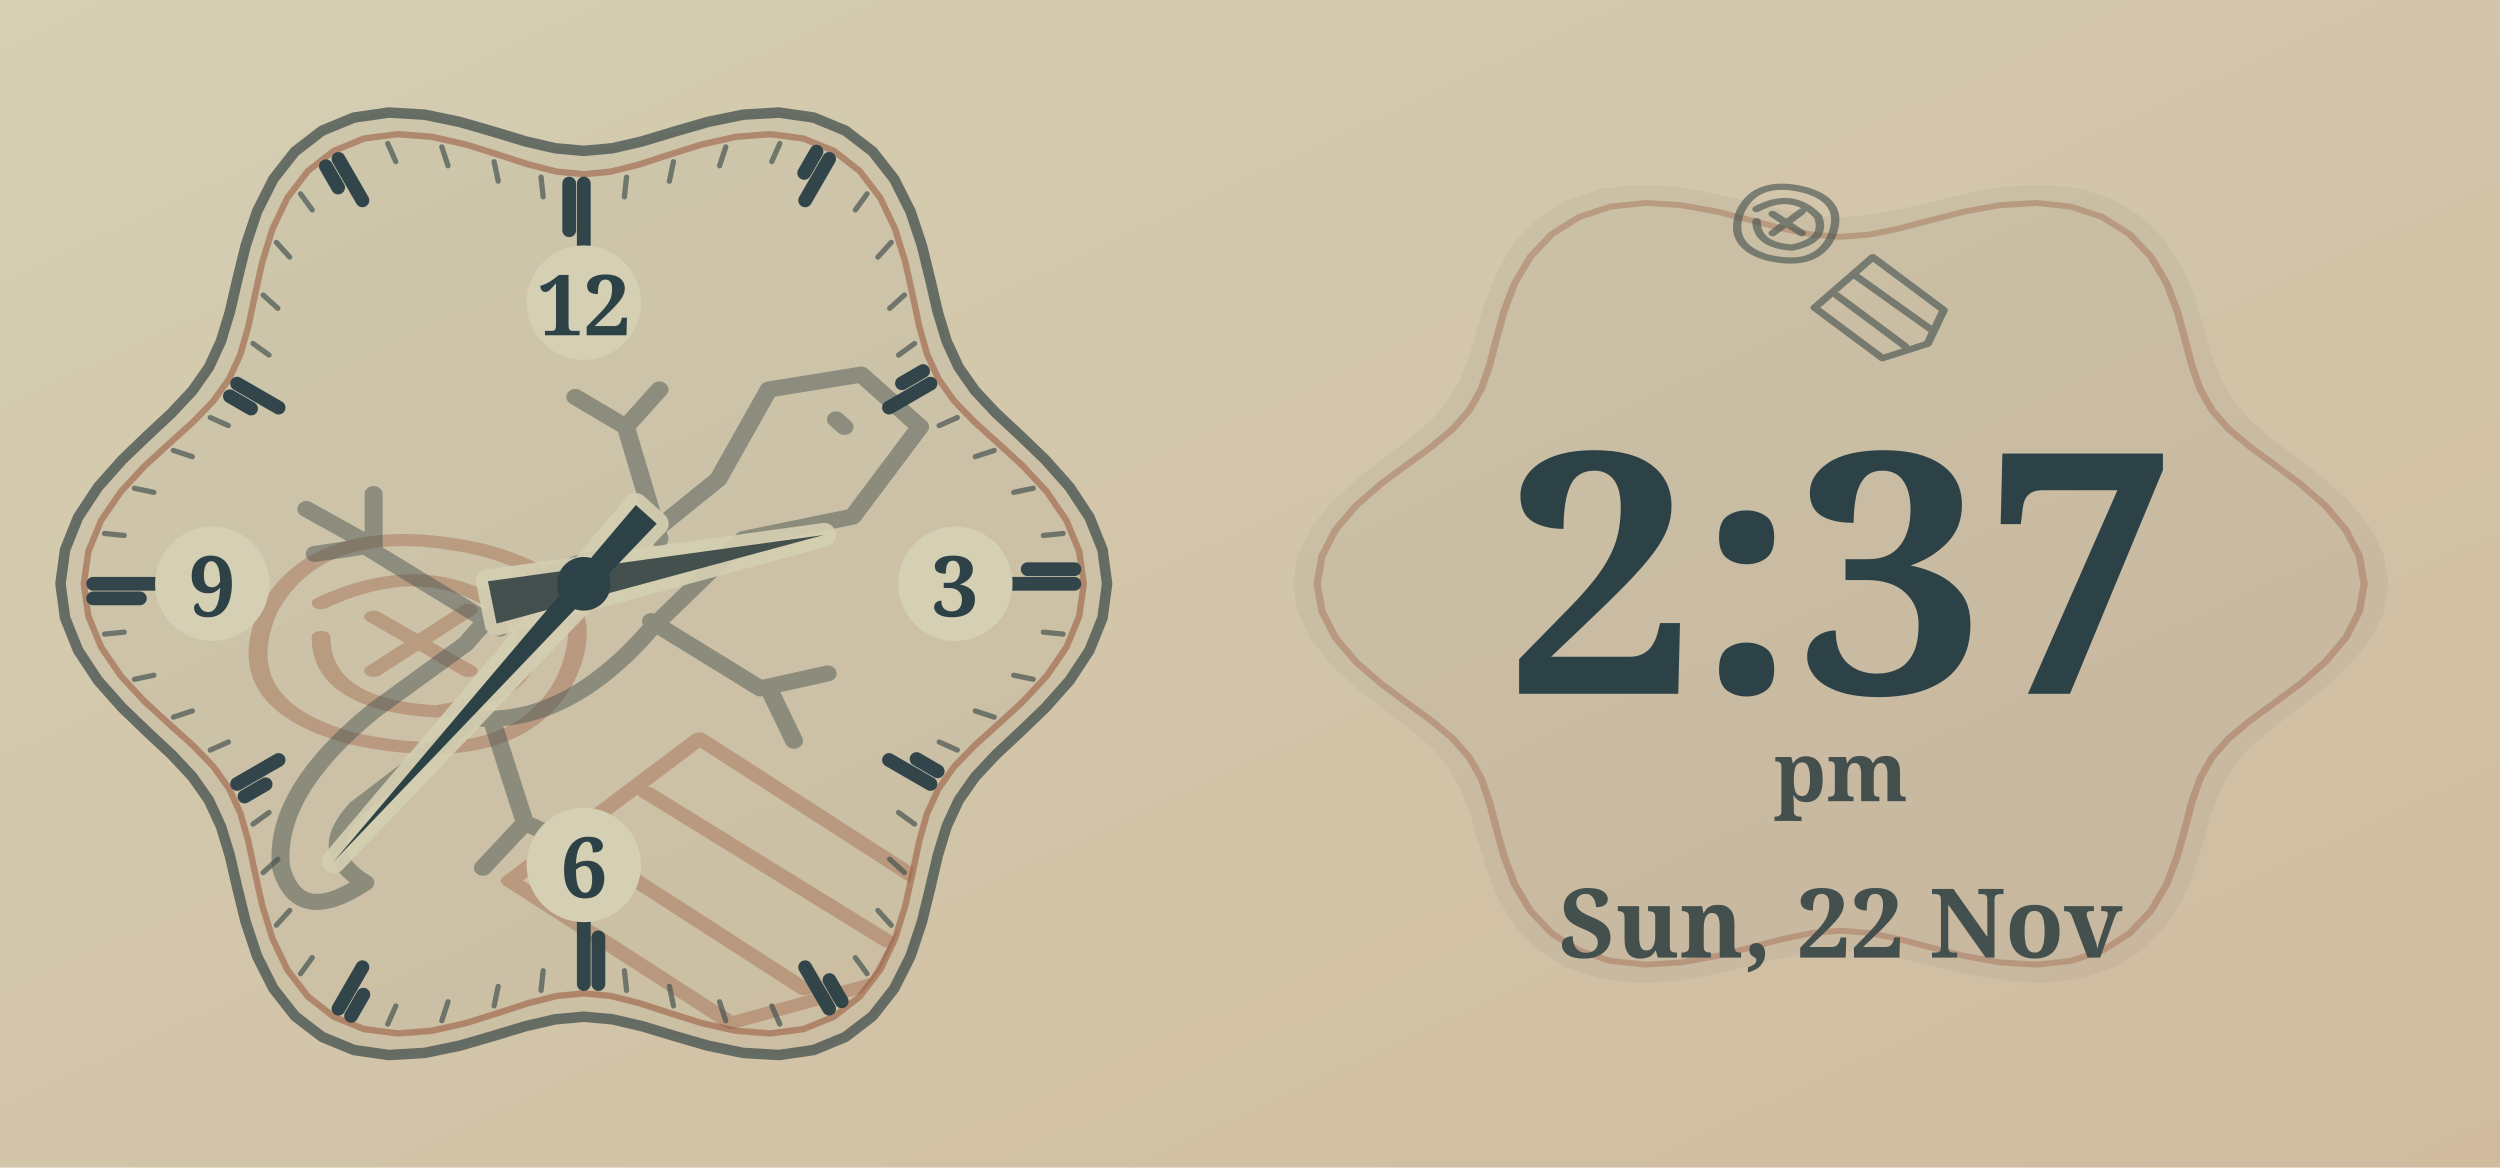
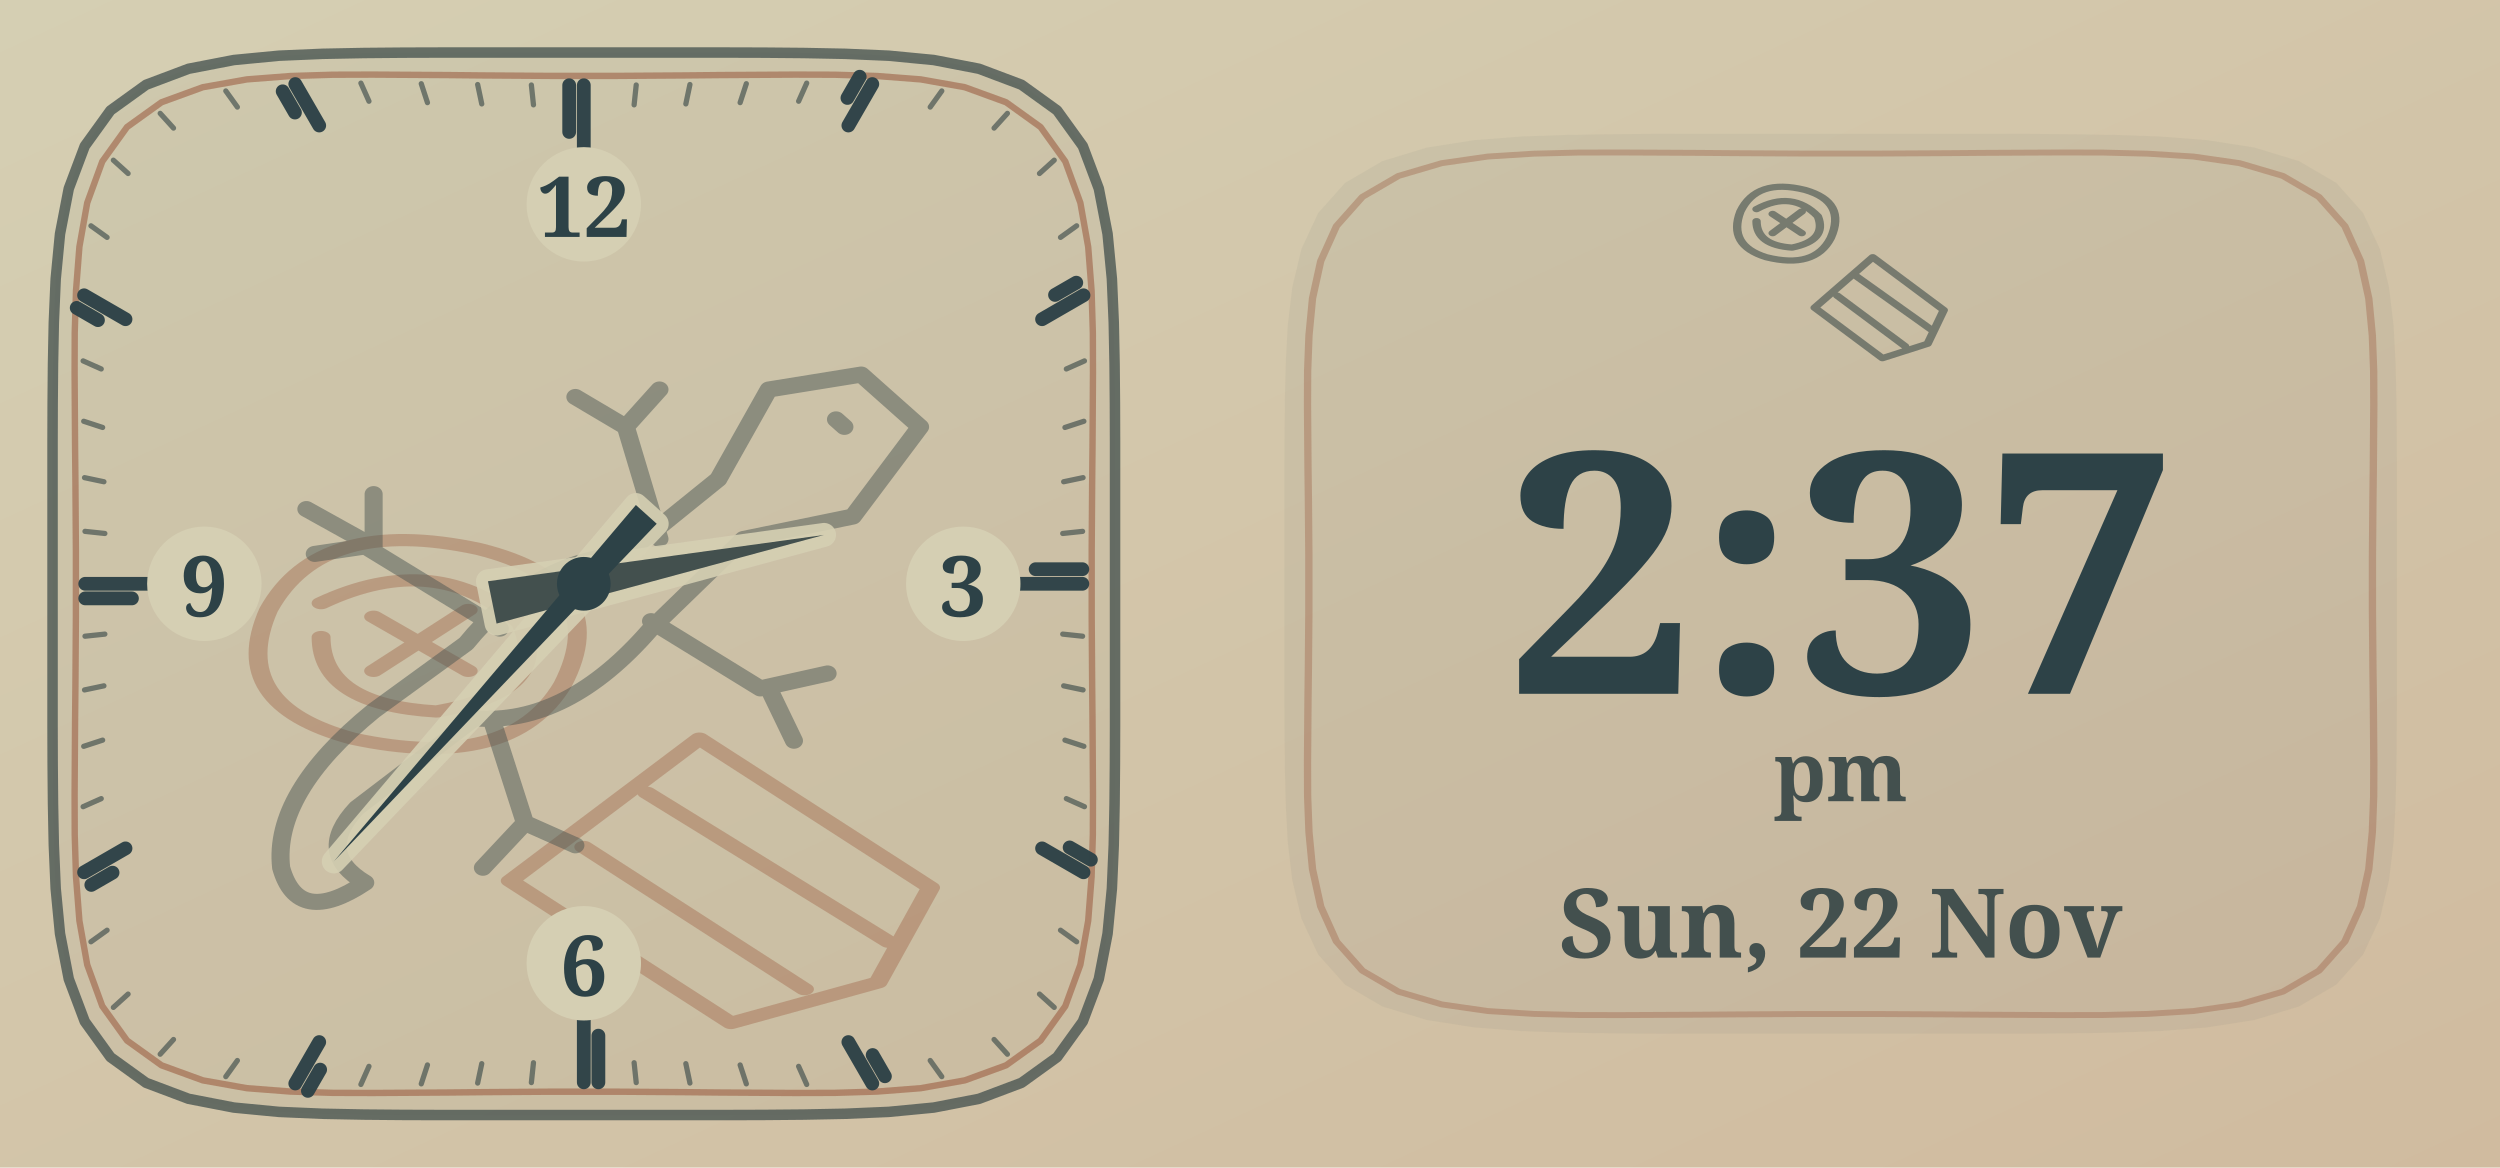
<svg xmlns="http://www.w3.org/2000/svg" width="364" height="170" viewBox="0 0 364 170">
  <defs>
    <linearGradient id="paint" x1="0" y1="0" x2="1" y2="1">
      <stop stop-color="#D5CFB3" />
      <stop offset="1" stop-color="#D0BB9F" />
    </linearGradient>
    <clipPath id="face">
-       <path d="M 92.82 50 L 92.43 52.78 L 91.33 55.44 L 89.65 57.89 L 87.62 60.08 L 85.48 62.04 L 83.46 63.86 L 81.73 65.65 L 80.38 67.54 L 79.41 69.65 L 78.73 72.05 L 78.17 74.71 L 77.54 77.54 L 76.66 80.4 L 75.38 83.07 L 73.62 85.36 L 71.41 87.08 L 68.81 88.14 L 65.95 88.51 L 63 88.28 L 60.08 87.62 L 57.31 86.75 L 54.73 85.91 L 52.31 85.3 L 50 85.08 L 47.69 85.3 L 45.27 85.91 L 42.69 86.75 L 39.92 87.62 L 37 88.28 L 34.05 88.51 L 31.19 88.14 L 28.59 87.08 L 26.38 85.36 L 24.62 83.07 L 23.34 80.4 L 22.46 77.54 L 21.83 74.71 L 21.27 72.05 L 20.59 69.65 L 19.62 67.54 L 18.27 65.65 L 16.54 63.86 L 14.52 62.04 L 12.38 60.08 L 10.35 57.89 L 8.67 55.44 L 7.57 52.78 L 7.18 50 L 7.57 47.22 L 8.67 44.56 L 10.35 42.11 L 12.38 39.92 L 14.52 37.96 L 16.54 36.14 L 18.27 34.35 L 19.62 32.46 L 20.59 30.35 L 21.27 27.95 L 21.83 25.29 L 22.46 22.46 L 23.34 19.6 L 24.62 16.93 L 26.38 14.64 L 28.59 12.92 L 31.19 11.86 L 34.05 11.49 L 37 11.72 L 39.92 12.38 L 42.69 13.25 L 45.27 14.09 L 47.69 14.7 L 50 14.92 L 52.31 14.7 L 54.73 14.09 L 57.31 13.25 L 60.08 12.38 L 63 11.72 L 65.95 11.49 L 68.81 11.86 L 71.41 12.92 L 73.62 14.64 L 75.38 16.93 L 76.66 19.6 L 77.54 22.46 L 78.17 25.29 L 78.73 27.95 L 79.41 30.35 L 80.38 32.46 L 81.73 34.35 L 83.46 36.14 L 85.48 37.96 L 87.62 39.92 L 89.65 42.11 L 91.33 44.56 L 92.43 47.22 Z" transform="translate(0 0) scale(1.7 1.7)" />
+       <path d="M 93.5 50 L 93.5 52.85 L 93.52 55.73 L 93.54 58.66 L 93.57 61.67 L 93.59 64.8 L 93.61 68.07 L 93.6 71.5 L 93.49 75.11 L 93.2 78.86 L 92.53 82.63 L 91.24 86.17 L 89.12 89.12 L 86.17 91.24 L 82.63 92.53 L 78.86 93.2 L 75.11 93.49 L 71.5 93.6 L 68.07 93.61 L 64.8 93.59 L 61.67 93.57 L 58.66 93.54 L 55.73 93.52 L 52.85 93.5 L 50 93.5 L 47.15 93.5 L 44.27 93.52 L 41.34 93.54 L 38.33 93.57 L 35.2 93.59 L 31.93 93.61 L 28.5 93.6 L 24.89 93.49 L 21.14 93.2 L 17.37 92.53 L 13.83 91.24 L 10.88 89.12 L 8.76 86.17 L 7.47 82.63 L 6.8 78.86 L 6.51 75.11 L 6.4 71.5 L 6.39 68.07 L 6.41 64.8 L 6.43 61.67 L 6.46 58.66 L 6.48 55.73 L 6.5 52.85 L 6.5 50 L 6.5 47.15 L 6.48 44.27 L 6.46 41.34 L 6.43 38.33 L 6.41 35.2 L 6.39 31.93 L 6.4 28.5 L 6.51 24.89 L 6.8 21.14 L 7.47 17.37 L 8.76 13.83 L 10.88 10.88 L 13.83 8.76 L 17.37 7.47 L 21.14 6.8 L 24.89 6.51 L 28.5 6.4 L 31.93 6.39 L 35.2 6.41 L 38.33 6.43 L 41.34 6.46 L 44.27 6.48 L 47.15 6.5 L 50 6.5 L 52.85 6.5 L 55.73 6.48 L 58.66 6.46 L 61.67 6.43 L 64.8 6.41 L 68.07 6.39 L 71.5 6.4 L 75.11 6.51 L 78.86 6.8 L 82.63 7.47 L 86.17 8.76 L 89.12 10.88 L 91.24 13.83 L 92.53 17.37 L 93.2 21.14 L 93.49 24.89 L 93.6 28.5 L 93.61 31.93 L 93.59 35.2 L 93.57 38.33 L 93.54 41.34 L 93.52 44.27 L 93.5 47.15 Z" transform="translate(0 0) scale(1.7 1.7)" />
    </clipPath>
  </defs>
  <rect width="364" height="170" fill="url(#paint)" />
  <g font-family="Georgia,serif" style="font-variant-numeric:tabular-nums">
-     <path d="M 94.82 50 L 94.43 52.91 L 93.31 55.7 L 91.61 58.28 L 89.55 60.6 L 87.38 62.69 L 85.31 64.62 L 83.52 66.53 L 82.11 68.54 L 81.08 70.77 L 80.32 73.26 L 79.68 76.02 L 78.96 78.96 L 77.98 81.9 L 76.59 84.66 L 74.74 87.02 L 72.41 88.81 L 69.69 89.93 L 66.72 90.36 L 63.64 90.18 L 60.6 89.55 L 57.7 88.71 L 54.99 87.89 L 52.44 87.3 L 50 87.08 L 47.56 87.3 L 45.01 87.89 L 42.3 88.71 L 39.4 89.55 L 36.36 90.18 L 33.28 90.36 L 30.31 89.93 L 27.59 88.81 L 25.26 87.02 L 23.41 84.66 L 22.02 81.9 L 21.04 78.96 L 20.32 76.02 L 19.68 73.26 L 18.92 70.77 L 17.89 68.54 L 16.48 66.53 L 14.69 64.62 L 12.62 62.69 L 10.45 60.6 L 8.39 58.28 L 6.69 55.7 L 5.57 52.91 L 5.18 50 L 5.57 47.09 L 6.69 44.3 L 8.39 41.72 L 10.45 39.4 L 12.62 37.31 L 14.69 35.38 L 16.48 33.47 L 17.89 31.46 L 18.92 29.23 L 19.68 26.74 L 20.32 23.98 L 21.04 21.04 L 22.02 18.1 L 23.41 15.34 L 25.26 12.98 L 27.59 11.19 L 30.31 10.07 L 33.28 9.64 L 36.36 9.82 L 39.4 10.45 L 42.3 11.29 L 45.01 12.11 L 47.56 12.7 L 50 12.92 L 52.44 12.7 L 54.99 12.11 L 57.7 11.29 L 60.6 10.45 L 63.64 9.82 L 66.72 9.64 L 69.69 10.07 L 72.41 11.19 L 74.74 12.98 L 76.59 15.34 L 77.98 18.1 L 78.96 21.04 L 79.68 23.98 L 80.32 26.74 L 81.08 29.23 L 82.11 31.46 L 83.52 33.47 L 85.31 35.38 L 87.38 37.31 L 89.55 39.4 L 91.61 41.72 L 93.31 44.3 L 94.43 47.09 Z" transform="translate(0 0) scale(1.7 1.7)" fill="#2D4247" opacity="0.045" />
+     <path d="M 95.5 50 L 95.5 52.98 L 95.5 55.99 L 95.5 59.05 L 95.5 62.19 L 95.49 65.44 L 95.46 68.83 L 95.39 72.38 L 95.23 76.11 L 94.86 79.97 L 94.11 83.85 L 92.74 87.49 L 90.54 90.54 L 87.49 92.74 L 83.85 94.11 L 79.97 94.86 L 76.11 95.23 L 72.38 95.39 L 68.83 95.46 L 65.44 95.49 L 62.19 95.5 L 59.05 95.5 L 55.99 95.5 L 52.98 95.5 L 50 95.5 L 47.02 95.5 L 44.01 95.5 L 40.95 95.5 L 37.81 95.5 L 34.56 95.49 L 31.17 95.46 L 27.62 95.39 L 23.89 95.23 L 20.03 94.86 L 16.15 94.11 L 12.51 92.74 L 9.46 90.54 L 7.26 87.49 L 5.89 83.85 L 5.14 79.97 L 4.77 76.11 L 4.61 72.38 L 4.54 68.83 L 4.51 65.44 L 4.5 62.19 L 4.5 59.05 L 4.5 55.99 L 4.5 52.98 L 4.5 50 L 4.5 47.02 L 4.5 44.01 L 4.5 40.95 L 4.5 37.81 L 4.51 34.56 L 4.54 31.17 L 4.61 27.62 L 4.77 23.89 L 5.14 20.03 L 5.89 16.15 L 7.26 12.51 L 9.46 9.46 L 12.51 7.26 L 16.15 5.89 L 20.03 5.14 L 23.89 4.77 L 27.62 4.61 L 31.17 4.54 L 34.56 4.51 L 37.81 4.5 L 40.95 4.5 L 44.01 4.5 L 47.02 4.5 L 50 4.5 L 52.98 4.5 L 55.99 4.5 L 59.05 4.5 L 62.19 4.5 L 65.44 4.51 L 68.83 4.54 L 72.38 4.61 L 76.11 4.77 L 79.97 5.14 L 83.85 5.89 L 87.49 7.26 L 90.54 9.46 L 92.74 12.51 L 94.11 16.15 L 94.86 20.03 L 95.23 23.89 L 95.39 27.62 L 95.46 31.17 L 95.49 34.56 L 95.5 37.81 L 95.5 40.95 L 95.5 44.01 L 95.5 47.02 Z" transform="translate(0 0) scale(1.7 1.7)" fill="#2D4247" opacity="0.045" />
    <g clip-path="url(#face)">
      <path d="M 20 28 Q 25 14 40 19 Q 53 24 48 39 Q 43 52 28 47 Q 16 42 20 28 Z M 25 27 Q 36 19 44 30 Q 47 40 36 43 Q 25 42 25 32 M 61 47 L 83 69 L 78 83 L 64 89 L 43 68 Z M 50 63 L 71 84 M 56 55 L 79 77 M 30 29 L 39 37 M 39 28 L 30 37" transform="translate(8.5 61.2) scale(1.53 0.986)" fill="none" stroke="#98563B" stroke-width="1.8" stroke-linecap="round" stroke-linejoin="round" opacity="0.36" />
      <path d="M 25 67 Q 13 78 14 88 Q 16 96 24 90 Q 18 86 23 80 L 37 68 Q 48 69 58 56 L 69 44 L 82 41 L 90 29 L 83 22 L 72 24 L 66 36 L 55 46 Q 44 47 36 58 L 25 67 M 40 56 L 24 45 L 18 46 M 25 45 L 25 38 M 25 45 L 17 40 M 59 44 L 55 29 L 59 24 M 55 29 L 49 25 M 58 55 L 71 64 L 79 62 M 72 64 L 75 71 M 39 68 L 43 82 L 49 85 M 43 82 L 38 88 M 80 28 L 81 29" transform="translate(23.8 30.6) scale(1.224 1.088)" fill="none" stroke="#43504E" stroke-width="2.15" stroke-linecap="round" stroke-linejoin="round" opacity="0.47" />
    </g>
-     <path d="M 94.82 50 L 94.43 52.91 L 93.31 55.7 L 91.61 58.28 L 89.55 60.6 L 87.38 62.69 L 85.31 64.62 L 83.52 66.53 L 82.11 68.54 L 81.08 70.77 L 80.32 73.26 L 79.68 76.02 L 78.96 78.96 L 77.98 81.9 L 76.59 84.66 L 74.74 87.02 L 72.41 88.81 L 69.69 89.93 L 66.72 90.36 L 63.64 90.18 L 60.6 89.55 L 57.7 88.71 L 54.99 87.89 L 52.44 87.3 L 50 87.08 L 47.56 87.3 L 45.01 87.89 L 42.3 88.71 L 39.4 89.55 L 36.36 90.18 L 33.28 90.36 L 30.31 89.93 L 27.59 88.81 L 25.26 87.02 L 23.41 84.66 L 22.02 81.9 L 21.04 78.96 L 20.32 76.02 L 19.68 73.26 L 18.92 70.77 L 17.89 68.54 L 16.48 66.53 L 14.69 64.62 L 12.62 62.69 L 10.45 60.6 L 8.39 58.28 L 6.69 55.7 L 5.57 52.91 L 5.18 50 L 5.57 47.09 L 6.69 44.3 L 8.39 41.72 L 10.45 39.4 L 12.62 37.31 L 14.69 35.38 L 16.48 33.47 L 17.89 31.46 L 18.92 29.23 L 19.68 26.74 L 20.32 23.98 L 21.04 21.04 L 22.02 18.1 L 23.41 15.34 L 25.26 12.98 L 27.59 11.19 L 30.31 10.07 L 33.28 9.64 L 36.36 9.82 L 39.4 10.45 L 42.3 11.29 L 45.01 12.11 L 47.56 12.7 L 50 12.92 L 52.44 12.7 L 54.99 12.11 L 57.7 11.29 L 60.6 10.45 L 63.64 9.82 L 66.72 9.64 L 69.69 10.07 L 72.41 11.19 L 74.74 12.98 L 76.59 15.34 L 77.98 18.1 L 78.96 21.04 L 79.68 23.98 L 80.32 26.74 L 81.08 29.23 L 82.11 31.46 L 83.52 33.47 L 85.31 35.38 L 87.38 37.31 L 89.55 39.4 L 91.61 41.72 L 93.31 44.3 L 94.43 47.09 Z" transform="translate(0 0) scale(1.7 1.7)" fill="none" stroke="#43504E" stroke-width="0.9" stroke-linecap="round" stroke-linejoin="round" opacity="0.76" />
-     <path d="M 92.82 50 L 92.43 52.78 L 91.33 55.44 L 89.65 57.89 L 87.62 60.08 L 85.48 62.04 L 83.46 63.86 L 81.73 65.65 L 80.38 67.54 L 79.41 69.65 L 78.73 72.05 L 78.17 74.71 L 77.54 77.54 L 76.66 80.4 L 75.38 83.07 L 73.62 85.36 L 71.41 87.08 L 68.81 88.14 L 65.95 88.51 L 63 88.28 L 60.08 87.62 L 57.31 86.75 L 54.73 85.91 L 52.31 85.3 L 50 85.08 L 47.69 85.3 L 45.27 85.91 L 42.69 86.75 L 39.92 87.62 L 37 88.28 L 34.05 88.51 L 31.19 88.14 L 28.59 87.08 L 26.38 85.36 L 24.62 83.07 L 23.34 80.4 L 22.46 77.54 L 21.83 74.71 L 21.27 72.05 L 20.59 69.65 L 19.62 67.54 L 18.27 65.65 L 16.54 63.86 L 14.52 62.04 L 12.38 60.08 L 10.35 57.89 L 8.67 55.44 L 7.57 52.78 L 7.18 50 L 7.57 47.22 L 8.67 44.56 L 10.35 42.11 L 12.38 39.92 L 14.52 37.96 L 16.54 36.14 L 18.27 34.35 L 19.62 32.46 L 20.59 30.35 L 21.27 27.95 L 21.83 25.29 L 22.46 22.46 L 23.34 19.6 L 24.62 16.93 L 26.38 14.64 L 28.59 12.92 L 31.19 11.86 L 34.05 11.49 L 37 11.72 L 39.92 12.38 L 42.69 13.25 L 45.27 14.09 L 47.69 14.7 L 50 14.92 L 52.31 14.7 L 54.73 14.09 L 57.31 13.25 L 60.08 12.38 L 63 11.72 L 65.95 11.49 L 68.81 11.86 L 71.41 12.92 L 73.62 14.64 L 75.38 16.93 L 76.66 19.6 L 77.54 22.46 L 78.17 25.29 L 78.73 27.95 L 79.41 30.35 L 80.38 32.46 L 81.73 34.35 L 83.46 36.14 L 85.48 37.96 L 87.62 39.92 L 89.65 42.11 L 91.33 44.56 L 92.43 47.22 Z" transform="translate(0 0) scale(1.7 1.7)" fill="none" stroke="#98563B" stroke-width="0.55" stroke-linecap="round" stroke-linejoin="round" opacity="0.55" />
-     <path d="M 53.48 16.86 L 53.66 15.17 M 57.33 15.52 L 57.68 13.85 M 61.63 14.2 L 62.16 12.58 M 66.1 13.84 L 66.79 12.29 M 73.26 17.98 L 74.26 16.6 M 75.19 22.02 L 76.33 20.76 M 76.2 26.41 L 77.46 25.27 M 76.96 30.41 L 78.33 29.42 M 80.44 36.45 L 81.99 35.76 M 83.53 39.11 L 85.15 38.58 M 86.82 42.17 L 88.49 41.82 M 89.36 45.86 L 91.05 45.69 M 89.36 54.14 L 91.05 54.31 M 86.82 57.83 L 88.49 58.18 M 83.53 60.89 L 85.15 61.42 M 80.44 63.55 L 81.99 64.24 M 76.96 69.59 L 78.33 70.58 M 76.2 73.59 L 77.46 74.73 M 75.19 77.98 L 76.33 79.24 M 73.26 82.02 L 74.26 83.4 M 66.1 86.16 L 66.79 87.71 M 61.63 85.8 L 62.16 87.42 M 57.33 84.48 L 57.68 86.15 M 53.48 83.14 L 53.66 84.83 M 46.52 83.14 L 46.34 84.83 M 42.67 84.48 L 42.32 86.15 M 38.37 85.8 L 37.84 87.42 M 33.9 86.16 L 33.21 87.71 M 26.74 82.02 L 25.74 83.4 M 24.81 77.98 L 23.67 79.24 M 23.8 73.59 L 22.54 74.73 M 23.04 69.59 L 21.67 70.58 M 19.56 63.55 L 18.01 64.24 M 16.47 60.89 L 14.85 61.42 M 13.18 57.83 L 11.51 58.18 M 10.64 54.14 L 8.95 54.31 M 10.64 45.86 L 8.95 45.69 M 13.18 42.17 L 11.51 41.82 M 16.47 39.11 L 14.85 38.58 M 19.56 36.45 L 18.01 35.76 M 23.04 30.41 L 21.67 29.42 M 23.8 26.41 L 22.54 25.27 M 24.81 22.02 L 23.67 20.76 M 26.74 17.98 L 25.74 16.6 M 33.9 13.84 L 33.21 12.29 M 38.37 14.2 L 37.84 12.58 M 42.67 15.52 L 42.32 13.85 M 46.52 16.86 L 46.34 15.17" transform="translate(0 0) scale(1.7 1.7)" fill="none" stroke="#43504E" stroke-width="0.45" stroke-linecap="round" stroke-linejoin="round" opacity="0.68" />
-     <path d="M 50 21.72 L 50 15.72 M 48.75 19.72 L 48.75 15.72 M 68.96 17.16 L 71.01 13.61 M 68.88 14.81 L 69.93 12.99 M 76.14 34.91 L 79.69 32.86 M 77.25 32.83 L 79.06 31.78 M 86.02 50 L 92.02 50 M 88.02 48.75 L 92.02 48.75 M 76.14 65.09 L 79.69 67.14 M 78.5 65.01 L 80.31 66.06 M 68.96 82.84 L 71.01 86.39 M 71.04 83.94 L 72.09 85.76 M 50 78.28 L 50 84.28 M 51.25 80.28 L 51.25 84.28 M 31.04 82.84 L 28.99 86.39 M 31.12 85.19 L 30.07 87.01 M 23.86 65.09 L 20.31 67.14 M 22.75 67.17 L 20.94 68.22 M 13.98 50 L 7.98 50 M 11.98 51.25 L 7.98 51.25 M 23.86 34.91 L 20.31 32.86 M 21.5 34.99 L 19.69 33.94 M 31.04 17.16 L 28.99 13.61 M 28.96 16.06 L 27.91 14.24" transform="translate(0 0) scale(1.7 1.7)" fill="none" stroke="#2D4247" stroke-width="1.18" stroke-linecap="round" stroke-linejoin="round" opacity="0.97" />
-     <circle cx="85" cy="44.064" r="8.33" fill="#D5CFB3" />
-     <text x="85" y="44.064" font-size="12.24" font-weight="650" fill="#2D4247" text-anchor="middle" dominant-baseline="central" alignment-baseline="central">12</text>
-     <circle cx="139.094" cy="85" r="8.33" fill="#D5CFB3" />
-     <text x="139.094" y="85" font-size="12.24" font-weight="650" fill="#2D4247" text-anchor="middle" dominant-baseline="central" alignment-baseline="central">3</text>
-     <circle cx="85" cy="125.936" r="8.33" fill="#D5CFB3" />
-     <text x="85" y="125.936" font-size="12.24" font-weight="650" fill="#2D4247" text-anchor="middle" dominant-baseline="central" alignment-baseline="central">6</text>
-     <circle cx="30.906" cy="85" r="8.33" fill="#D5CFB3" />
-     <text x="30.906" y="85" font-size="12.24" font-weight="650" fill="#2D4247" text-anchor="middle" dominant-baseline="central" alignment-baseline="central">9</text>
+     <path d="M 95.5 50 L 95.5 52.98 L 95.5 55.99 L 95.5 59.05 L 95.5 62.19 L 95.49 65.44 L 95.46 68.83 L 95.39 72.38 L 95.23 76.11 L 94.86 79.97 L 94.11 83.85 L 92.74 87.49 L 90.54 90.54 L 87.49 92.74 L 83.85 94.11 L 79.97 94.86 L 76.11 95.23 L 72.38 95.39 L 68.83 95.46 L 65.44 95.49 L 62.19 95.5 L 59.05 95.5 L 55.99 95.5 L 52.98 95.5 L 50 95.5 L 47.02 95.5 L 44.01 95.5 L 40.95 95.5 L 37.81 95.5 L 34.56 95.49 L 31.17 95.46 L 27.62 95.39 L 23.89 95.23 L 20.03 94.86 L 16.15 94.11 L 12.51 92.74 L 9.46 90.54 L 7.26 87.49 L 5.89 83.85 L 5.14 79.97 L 4.77 76.11 L 4.61 72.38 L 4.54 68.83 L 4.51 65.44 L 4.5 62.19 L 4.5 59.05 L 4.5 55.99 L 4.5 52.98 L 4.5 50 L 4.5 47.02 L 4.5 44.01 L 4.5 40.95 L 4.5 37.81 L 4.51 34.56 L 4.54 31.17 L 4.61 27.62 L 4.77 23.89 L 5.14 20.03 L 5.89 16.15 L 7.26 12.51 L 9.46 9.46 L 12.51 7.26 L 16.15 5.89 L 20.03 5.14 L 23.89 4.77 L 27.62 4.61 L 31.17 4.54 L 34.56 4.51 L 37.81 4.5 L 40.95 4.5 L 44.01 4.5 L 47.02 4.5 L 50 4.5 L 52.98 4.5 L 55.99 4.5 L 59.05 4.5 L 62.19 4.5 L 65.44 4.51 L 68.83 4.54 L 72.38 4.61 L 76.11 4.77 L 79.97 5.14 L 83.85 5.89 L 87.49 7.26 L 90.54 9.46 L 92.74 12.51 L 94.11 16.15 L 94.86 20.03 L 95.23 23.89 L 95.39 27.62 L 95.46 31.17 L 95.49 34.56 L 95.5 37.81 L 95.5 40.95 L 95.5 44.01 L 95.5 47.02 Z" transform="translate(0 0) scale(1.7 1.7)" fill="none" stroke="#43504E" stroke-width="0.9" stroke-linecap="round" stroke-linejoin="round" opacity="0.76" />
+     <path d="M 93.5 50 L 93.5 52.85 L 93.52 55.73 L 93.54 58.66 L 93.57 61.67 L 93.59 64.8 L 93.61 68.07 L 93.6 71.5 L 93.49 75.11 L 93.2 78.86 L 92.53 82.63 L 91.24 86.17 L 89.12 89.12 L 86.17 91.24 L 82.63 92.53 L 78.86 93.2 L 75.11 93.49 L 71.5 93.6 L 68.07 93.61 L 64.8 93.59 L 61.67 93.57 L 58.66 93.54 L 55.73 93.52 L 52.85 93.5 L 50 93.5 L 47.15 93.5 L 44.27 93.52 L 41.34 93.54 L 38.33 93.57 L 35.2 93.59 L 31.93 93.61 L 28.5 93.6 L 24.89 93.49 L 21.14 93.2 L 17.37 92.53 L 13.83 91.24 L 10.88 89.12 L 8.76 86.17 L 7.47 82.63 L 6.8 78.86 L 6.51 75.11 L 6.4 71.5 L 6.39 68.07 L 6.41 64.8 L 6.43 61.67 L 6.46 58.66 L 6.48 55.73 L 6.5 52.85 L 6.5 50 L 6.5 47.15 L 6.48 44.27 L 6.46 41.34 L 6.43 38.33 L 6.41 35.2 L 6.39 31.93 L 6.4 28.5 L 6.51 24.89 L 6.8 21.14 L 7.47 17.37 L 8.76 13.83 L 10.88 10.88 L 13.83 8.76 L 17.37 7.47 L 21.14 6.8 L 24.89 6.51 L 28.5 6.4 L 31.93 6.39 L 35.2 6.41 L 38.33 6.43 L 41.34 6.46 L 44.27 6.48 L 47.15 6.5 L 50 6.5 L 52.85 6.5 L 55.73 6.48 L 58.66 6.46 L 61.67 6.43 L 64.8 6.41 L 68.07 6.39 L 71.5 6.4 L 75.11 6.51 L 78.86 6.8 L 82.63 7.47 L 86.17 8.76 L 89.12 10.88 L 91.24 13.83 L 92.53 17.37 L 93.2 21.14 L 93.49 24.89 L 93.6 28.5 L 93.61 31.93 L 93.59 35.2 L 93.57 38.33 L 93.54 41.34 L 93.52 44.27 L 93.5 47.15 Z" transform="translate(0 0) scale(1.7 1.7)" fill="none" stroke="#98563B" stroke-width="0.55" stroke-linecap="round" stroke-linejoin="round" opacity="0.55" />
+     <path d="M 54.31 8.98 L 54.49 7.28 M 58.74 8.9 L 59.09 7.24 M 63.39 8.79 L 63.92 7.17 M 68.4 8.67 L 69.09 7.12 M 79.67 9.17 L 80.66 7.79 M 85.14 10.97 L 86.28 9.71 M 89.03 14.86 L 90.29 13.72 M 90.83 20.33 L 92.21 19.34 M 91.33 31.6 L 92.88 30.91 M 91.21 36.61 L 92.83 36.08 M 91.1 41.26 L 92.76 40.91 M 91.02 45.69 L 92.72 45.51 M 91.02 54.31 L 92.72 54.49 M 91.1 58.74 L 92.76 59.09 M 91.21 63.39 L 92.83 63.92 M 91.33 68.4 L 92.88 69.09 M 90.83 79.67 L 92.21 80.66 M 89.03 85.14 L 90.29 86.28 M 85.14 89.03 L 86.28 90.29 M 79.67 90.83 L 80.66 92.21 M 68.4 91.33 L 69.09 92.88 M 63.39 91.21 L 63.92 92.83 M 58.74 91.1 L 59.09 92.76 M 54.31 91.02 L 54.49 92.72 M 45.69 91.02 L 45.51 92.72 M 41.26 91.1 L 40.91 92.76 M 36.61 91.21 L 36.08 92.83 M 31.6 91.33 L 30.91 92.88 M 20.33 90.83 L 19.34 92.21 M 14.86 89.03 L 13.72 90.29 M 10.97 85.14 L 9.71 86.28 M 9.17 79.67 L 7.79 80.66 M 8.67 68.4 L 7.12 69.09 M 8.79 63.39 L 7.17 63.92 M 8.9 58.74 L 7.24 59.09 M 8.98 54.31 L 7.28 54.49 M 8.98 45.69 L 7.28 45.51 M 8.9 41.26 L 7.24 40.91 M 8.79 36.61 L 7.17 36.08 M 8.67 31.6 L 7.12 30.91 M 9.17 20.33 L 7.79 19.34 M 10.97 14.86 L 9.71 13.72 M 14.86 10.97 L 13.72 9.71 M 20.33 9.17 L 19.34 7.79 M 31.6 8.67 L 30.91 7.12 M 36.61 8.79 L 36.08 7.17 M 41.26 8.9 L 40.91 7.24 M 45.69 8.98 L 45.51 7.28" transform="translate(0 0) scale(1.7 1.7)" fill="none" stroke="#43504E" stroke-width="0.45" stroke-linecap="round" stroke-linejoin="round" opacity="0.68" />
+     <path d="M 50 13.3 L 50 7.3 M 48.75 11.3 L 48.75 7.3 M 72.66 10.75 L 74.71 7.2 M 72.58 8.39 L 73.63 6.57 M 89.25 27.34 L 92.8 25.29 M 90.36 25.26 L 92.18 24.21 M 86.7 50 L 92.7 50 M 88.7 48.75 L 92.7 48.75 M 89.25 72.66 L 92.8 74.71 M 91.61 72.58 L 93.43 73.63 M 72.66 89.25 L 74.71 92.8 M 74.74 90.36 L 75.79 92.18 M 50 86.7 L 50 92.7 M 51.25 88.7 L 51.25 92.7 M 27.34 89.25 L 25.29 92.8 M 27.42 91.61 L 26.37 93.43 M 10.75 72.66 L 7.2 74.71 M 9.64 74.74 L 7.82 75.79 M 13.3 50 L 7.3 50 M 11.3 51.25 L 7.3 51.25 M 10.75 27.34 L 7.2 25.29 M 8.39 27.42 L 6.57 26.37 M 27.34 10.75 L 25.29 7.2 M 25.26 9.64 L 24.21 7.82" transform="translate(0 0) scale(1.7 1.7)" fill="none" stroke="#2D4247" stroke-width="1.18" stroke-linecap="round" stroke-linejoin="round" opacity="0.97" />
+     <circle cx="85" cy="29.75" r="8.33" fill="#D5CFB3" />
+     <text x="85" y="29.75" font-size="12.24" font-weight="650" fill="#2D4247" text-anchor="middle" dominant-baseline="central" alignment-baseline="central">12</text>
+     <circle cx="140.25" cy="85" r="8.33" fill="#D5CFB3" />
+     <text x="140.25" y="85" font-size="12.24" font-weight="650" fill="#2D4247" text-anchor="middle" dominant-baseline="central" alignment-baseline="central">3</text>
+     <circle cx="85" cy="140.25" r="8.33" fill="#D5CFB3" />
+     <text x="85" y="140.25" font-size="12.24" font-weight="650" fill="#2D4247" text-anchor="middle" dominant-baseline="central" alignment-baseline="central">6</text>
+     <circle cx="29.75" cy="85" r="8.33" fill="#D5CFB3" />
+     <text x="29.75" y="85" font-size="12.24" font-weight="650" fill="#2D4247" text-anchor="middle" dominant-baseline="central" alignment-baseline="central">9</text>
    <path d="M 41.792 49.782 L 70.578 45.813 L 42.529 53.408 Z" transform="translate(0 0) scale(1.7 1.7)" fill="none" stroke="#D5CFB3" stroke-width="2.05" stroke-linecap="round" stroke-linejoin="round" opacity="0.9" />
    <path d="M 56.245 44.858 L 28.588 73.781 L 54.461 43.252 Z" transform="translate(0 0) scale(1.7 1.7)" fill="none" stroke="#D5CFB3" stroke-width="2.05" stroke-linecap="round" stroke-linejoin="round" opacity="0.9" />
    <path d="M 41.792 49.782 L 70.578 45.813 L 42.529 53.408 Z" transform="translate(0 0) scale(1.7 1.7)" fill="#43504E" opacity="1" />
    <path d="M 56.245 44.858 L 28.588 73.781 L 54.461 43.252 Z" transform="translate(0 0) scale(1.7 1.7)" fill="#2D4247" opacity="1" />
    <circle cx="85" cy="85" r="3.91" fill="#2D4247" />
-     <path d="M 94.82 50 L 94.43 52.91 L 93.31 55.7 L 91.61 58.28 L 89.55 60.6 L 87.38 62.69 L 85.31 64.62 L 83.52 66.53 L 82.11 68.54 L 81.08 70.77 L 80.32 73.26 L 79.68 76.02 L 78.96 78.96 L 77.98 81.9 L 76.59 84.66 L 74.74 87.02 L 72.41 88.81 L 69.69 89.93 L 66.72 90.36 L 63.64 90.18 L 60.6 89.55 L 57.7 88.71 L 54.99 87.89 L 52.44 87.3 L 50 87.08 L 47.56 87.3 L 45.01 87.89 L 42.3 88.71 L 39.4 89.55 L 36.36 90.18 L 33.28 90.36 L 30.31 89.93 L 27.59 88.81 L 25.26 87.02 L 23.41 84.66 L 22.02 81.9 L 21.04 78.96 L 20.32 76.02 L 19.68 73.26 L 18.92 70.77 L 17.89 68.54 L 16.48 66.53 L 14.69 64.62 L 12.62 62.69 L 10.45 60.6 L 8.39 58.28 L 6.69 55.7 L 5.57 52.91 L 5.18 50 L 5.57 47.09 L 6.69 44.3 L 8.39 41.72 L 10.45 39.4 L 12.62 37.31 L 14.69 35.38 L 16.48 33.47 L 17.89 31.46 L 18.92 29.23 L 19.68 26.74 L 20.32 23.98 L 21.04 21.04 L 22.02 18.1 L 23.41 15.34 L 25.26 12.98 L 27.59 11.19 L 30.31 10.07 L 33.28 9.64 L 36.36 9.82 L 39.4 10.45 L 42.3 11.29 L 45.01 12.11 L 47.56 12.7 L 50 12.92 L 52.44 12.7 L 54.99 12.11 L 57.7 11.29 L 60.6 10.45 L 63.64 9.82 L 66.72 9.64 L 69.69 10.07 L 72.41 11.19 L 74.74 12.98 L 76.59 15.34 L 77.98 18.1 L 78.96 21.04 L 79.68 23.98 L 80.32 26.74 L 81.08 29.23 L 82.11 31.46 L 83.52 33.47 L 85.31 35.38 L 87.38 37.31 L 89.55 39.4 L 91.61 41.72 L 93.31 44.3 L 94.43 47.09 Z" transform="translate(179 13) scale(1.78 1.44)" fill="#2D4247" opacity="0.052" />
-     <path d="M 92.82 50 L 92.43 52.78 L 91.33 55.44 L 89.65 57.89 L 87.62 60.08 L 85.48 62.04 L 83.46 63.86 L 81.73 65.65 L 80.38 67.54 L 79.41 69.65 L 78.73 72.05 L 78.17 74.71 L 77.54 77.54 L 76.66 80.4 L 75.38 83.07 L 73.62 85.36 L 71.41 87.08 L 68.81 88.14 L 65.95 88.51 L 63 88.28 L 60.08 87.62 L 57.31 86.75 L 54.73 85.91 L 52.31 85.3 L 50 85.08 L 47.69 85.3 L 45.27 85.91 L 42.69 86.75 L 39.92 87.62 L 37 88.28 L 34.05 88.51 L 31.19 88.14 L 28.59 87.08 L 26.38 85.36 L 24.62 83.07 L 23.34 80.4 L 22.46 77.54 L 21.83 74.71 L 21.27 72.05 L 20.59 69.65 L 19.62 67.54 L 18.27 65.65 L 16.54 63.86 L 14.52 62.04 L 12.38 60.08 L 10.35 57.89 L 8.67 55.44 L 7.57 52.78 L 7.18 50 L 7.57 47.22 L 8.67 44.56 L 10.35 42.11 L 12.38 39.92 L 14.52 37.96 L 16.54 36.14 L 18.27 34.35 L 19.62 32.46 L 20.59 30.35 L 21.27 27.95 L 21.83 25.29 L 22.46 22.46 L 23.34 19.6 L 24.62 16.93 L 26.38 14.64 L 28.59 12.92 L 31.19 11.86 L 34.05 11.49 L 37 11.72 L 39.92 12.38 L 42.69 13.25 L 45.27 14.09 L 47.69 14.7 L 50 14.92 L 52.31 14.7 L 54.73 14.09 L 57.31 13.25 L 60.08 12.38 L 63 11.72 L 65.95 11.49 L 68.81 11.86 L 71.41 12.92 L 73.62 14.64 L 75.38 16.93 L 76.66 19.6 L 77.54 22.46 L 78.17 25.29 L 78.73 27.95 L 79.41 30.35 L 80.38 32.46 L 81.73 34.35 L 83.46 36.14 L 85.48 37.96 L 87.62 39.92 L 89.65 42.11 L 91.33 44.56 L 92.43 47.22 Z" transform="translate(179 13) scale(1.78 1.44)" fill="none" stroke="#98563B" stroke-width="0.6" stroke-linecap="round" stroke-linejoin="round" opacity="0.35" />
+     <path d="M 95.5 50 L 95.5 52.98 L 95.5 55.99 L 95.5 59.05 L 95.5 62.19 L 95.49 65.44 L 95.46 68.83 L 95.39 72.38 L 95.23 76.11 L 94.86 79.97 L 94.11 83.85 L 92.74 87.49 L 90.54 90.54 L 87.49 92.74 L 83.85 94.11 L 79.97 94.86 L 76.11 95.23 L 72.38 95.39 L 68.83 95.46 L 65.44 95.49 L 62.19 95.5 L 59.05 95.5 L 55.99 95.5 L 52.98 95.5 L 50 95.5 L 47.02 95.5 L 44.01 95.5 L 40.95 95.5 L 37.81 95.5 L 34.56 95.49 L 31.17 95.46 L 27.62 95.39 L 23.89 95.23 L 20.03 94.86 L 16.15 94.11 L 12.51 92.74 L 9.46 90.54 L 7.26 87.49 L 5.89 83.85 L 5.14 79.97 L 4.77 76.11 L 4.61 72.38 L 4.54 68.83 L 4.51 65.44 L 4.5 62.19 L 4.5 59.05 L 4.5 55.99 L 4.5 52.98 L 4.5 50 L 4.5 47.02 L 4.5 44.01 L 4.5 40.95 L 4.5 37.81 L 4.51 34.56 L 4.54 31.17 L 4.61 27.62 L 4.77 23.89 L 5.14 20.03 L 5.89 16.15 L 7.26 12.51 L 9.46 9.46 L 12.51 7.26 L 16.15 5.89 L 20.03 5.14 L 23.89 4.77 L 27.62 4.61 L 31.17 4.54 L 34.56 4.51 L 37.81 4.5 L 40.95 4.5 L 44.01 4.5 L 47.02 4.5 L 50 4.5 L 52.98 4.5 L 55.99 4.5 L 59.05 4.5 L 62.19 4.5 L 65.44 4.51 L 68.83 4.54 L 72.38 4.61 L 76.11 4.77 L 79.97 5.14 L 83.85 5.89 L 87.49 7.26 L 90.54 9.46 L 92.74 12.51 L 94.11 16.15 L 94.86 20.03 L 95.23 23.89 L 95.39 27.62 L 95.46 31.17 L 95.49 34.56 L 95.5 37.81 L 95.5 40.95 L 95.5 44.01 L 95.5 47.02 Z" transform="translate(179 13) scale(1.78 1.44)" fill="#2D4247" opacity="0.052" />
+     <path d="M 93.5 50 L 93.5 52.85 L 93.52 55.73 L 93.54 58.66 L 93.57 61.67 L 93.59 64.8 L 93.61 68.07 L 93.6 71.5 L 93.49 75.11 L 93.2 78.86 L 92.53 82.63 L 91.24 86.17 L 89.12 89.12 L 86.17 91.24 L 82.63 92.53 L 78.86 93.2 L 75.11 93.49 L 71.5 93.6 L 68.07 93.61 L 64.8 93.59 L 61.67 93.57 L 58.66 93.54 L 55.73 93.52 L 52.85 93.5 L 50 93.5 L 47.15 93.5 L 44.27 93.52 L 41.34 93.54 L 38.33 93.57 L 35.2 93.59 L 31.93 93.61 L 28.5 93.6 L 24.89 93.49 L 21.14 93.2 L 17.37 92.53 L 13.83 91.24 L 10.88 89.12 L 8.76 86.17 L 7.47 82.63 L 6.8 78.86 L 6.51 75.11 L 6.4 71.5 L 6.39 68.07 L 6.41 64.8 L 6.43 61.67 L 6.46 58.66 L 6.48 55.73 L 6.5 52.85 L 6.5 50 L 6.5 47.15 L 6.48 44.27 L 6.46 41.34 L 6.43 38.33 L 6.41 35.2 L 6.39 31.93 L 6.4 28.5 L 6.51 24.89 L 6.8 21.14 L 7.47 17.37 L 8.76 13.83 L 10.88 10.88 L 13.83 8.76 L 17.37 7.47 L 21.14 6.8 L 24.89 6.51 L 28.5 6.4 L 31.93 6.39 L 35.2 6.41 L 38.33 6.43 L 41.34 6.46 L 44.27 6.48 L 47.15 6.5 L 50 6.5 L 52.85 6.5 L 55.73 6.48 L 58.66 6.46 L 61.67 6.43 L 64.8 6.41 L 68.07 6.39 L 71.5 6.4 L 75.11 6.51 L 78.86 6.8 L 82.63 7.47 L 86.17 8.76 L 89.12 10.88 L 91.24 13.83 L 92.53 17.37 L 93.2 21.14 L 93.49 24.89 L 93.6 28.5 L 93.61 31.93 L 93.59 35.2 L 93.57 38.33 L 93.54 41.34 L 93.52 44.27 L 93.5 47.15 Z" transform="translate(179 13) scale(1.78 1.44)" fill="none" stroke="#98563B" stroke-width="0.6" stroke-linecap="round" stroke-linejoin="round" opacity="0.35" />
    <path d="M 20 28 Q 25 14 40 19 Q 53 24 48 39 Q 43 52 28 47 Q 16 42 20 28 Z M 25 27 Q 36 19 44 30 Q 47 40 36 43 Q 25 42 25 32 M 61 47 L 83 69 L 78 83 L 64 89 L 43 68 Z M 50 63 L 71 84 M 56 55 L 79 77 M 30 29 L 39 37 M 39 28 L 30 37" transform="translate(244 21) scale(0.47 0.35)" fill="none" stroke="#43504E" stroke-width="2.6" stroke-linecap="round" stroke-linejoin="round" opacity="0.62" />
    <text x="268" y="82" font-size="49" font-weight="650" fill="#2D4247" text-anchor="middle" dominant-baseline="central" alignment-baseline="central">2:37</text>
    <text x="268" y="112" font-size="12" font-weight="600" fill="#43504E" text-anchor="middle" dominant-baseline="central" alignment-baseline="central">pm</text>
    <text x="268" y="134" font-size="14" font-weight="600" fill="#43504E" text-anchor="middle" dominant-baseline="central" alignment-baseline="central">Sun, 22 Nov</text>
  </g>
</svg>
